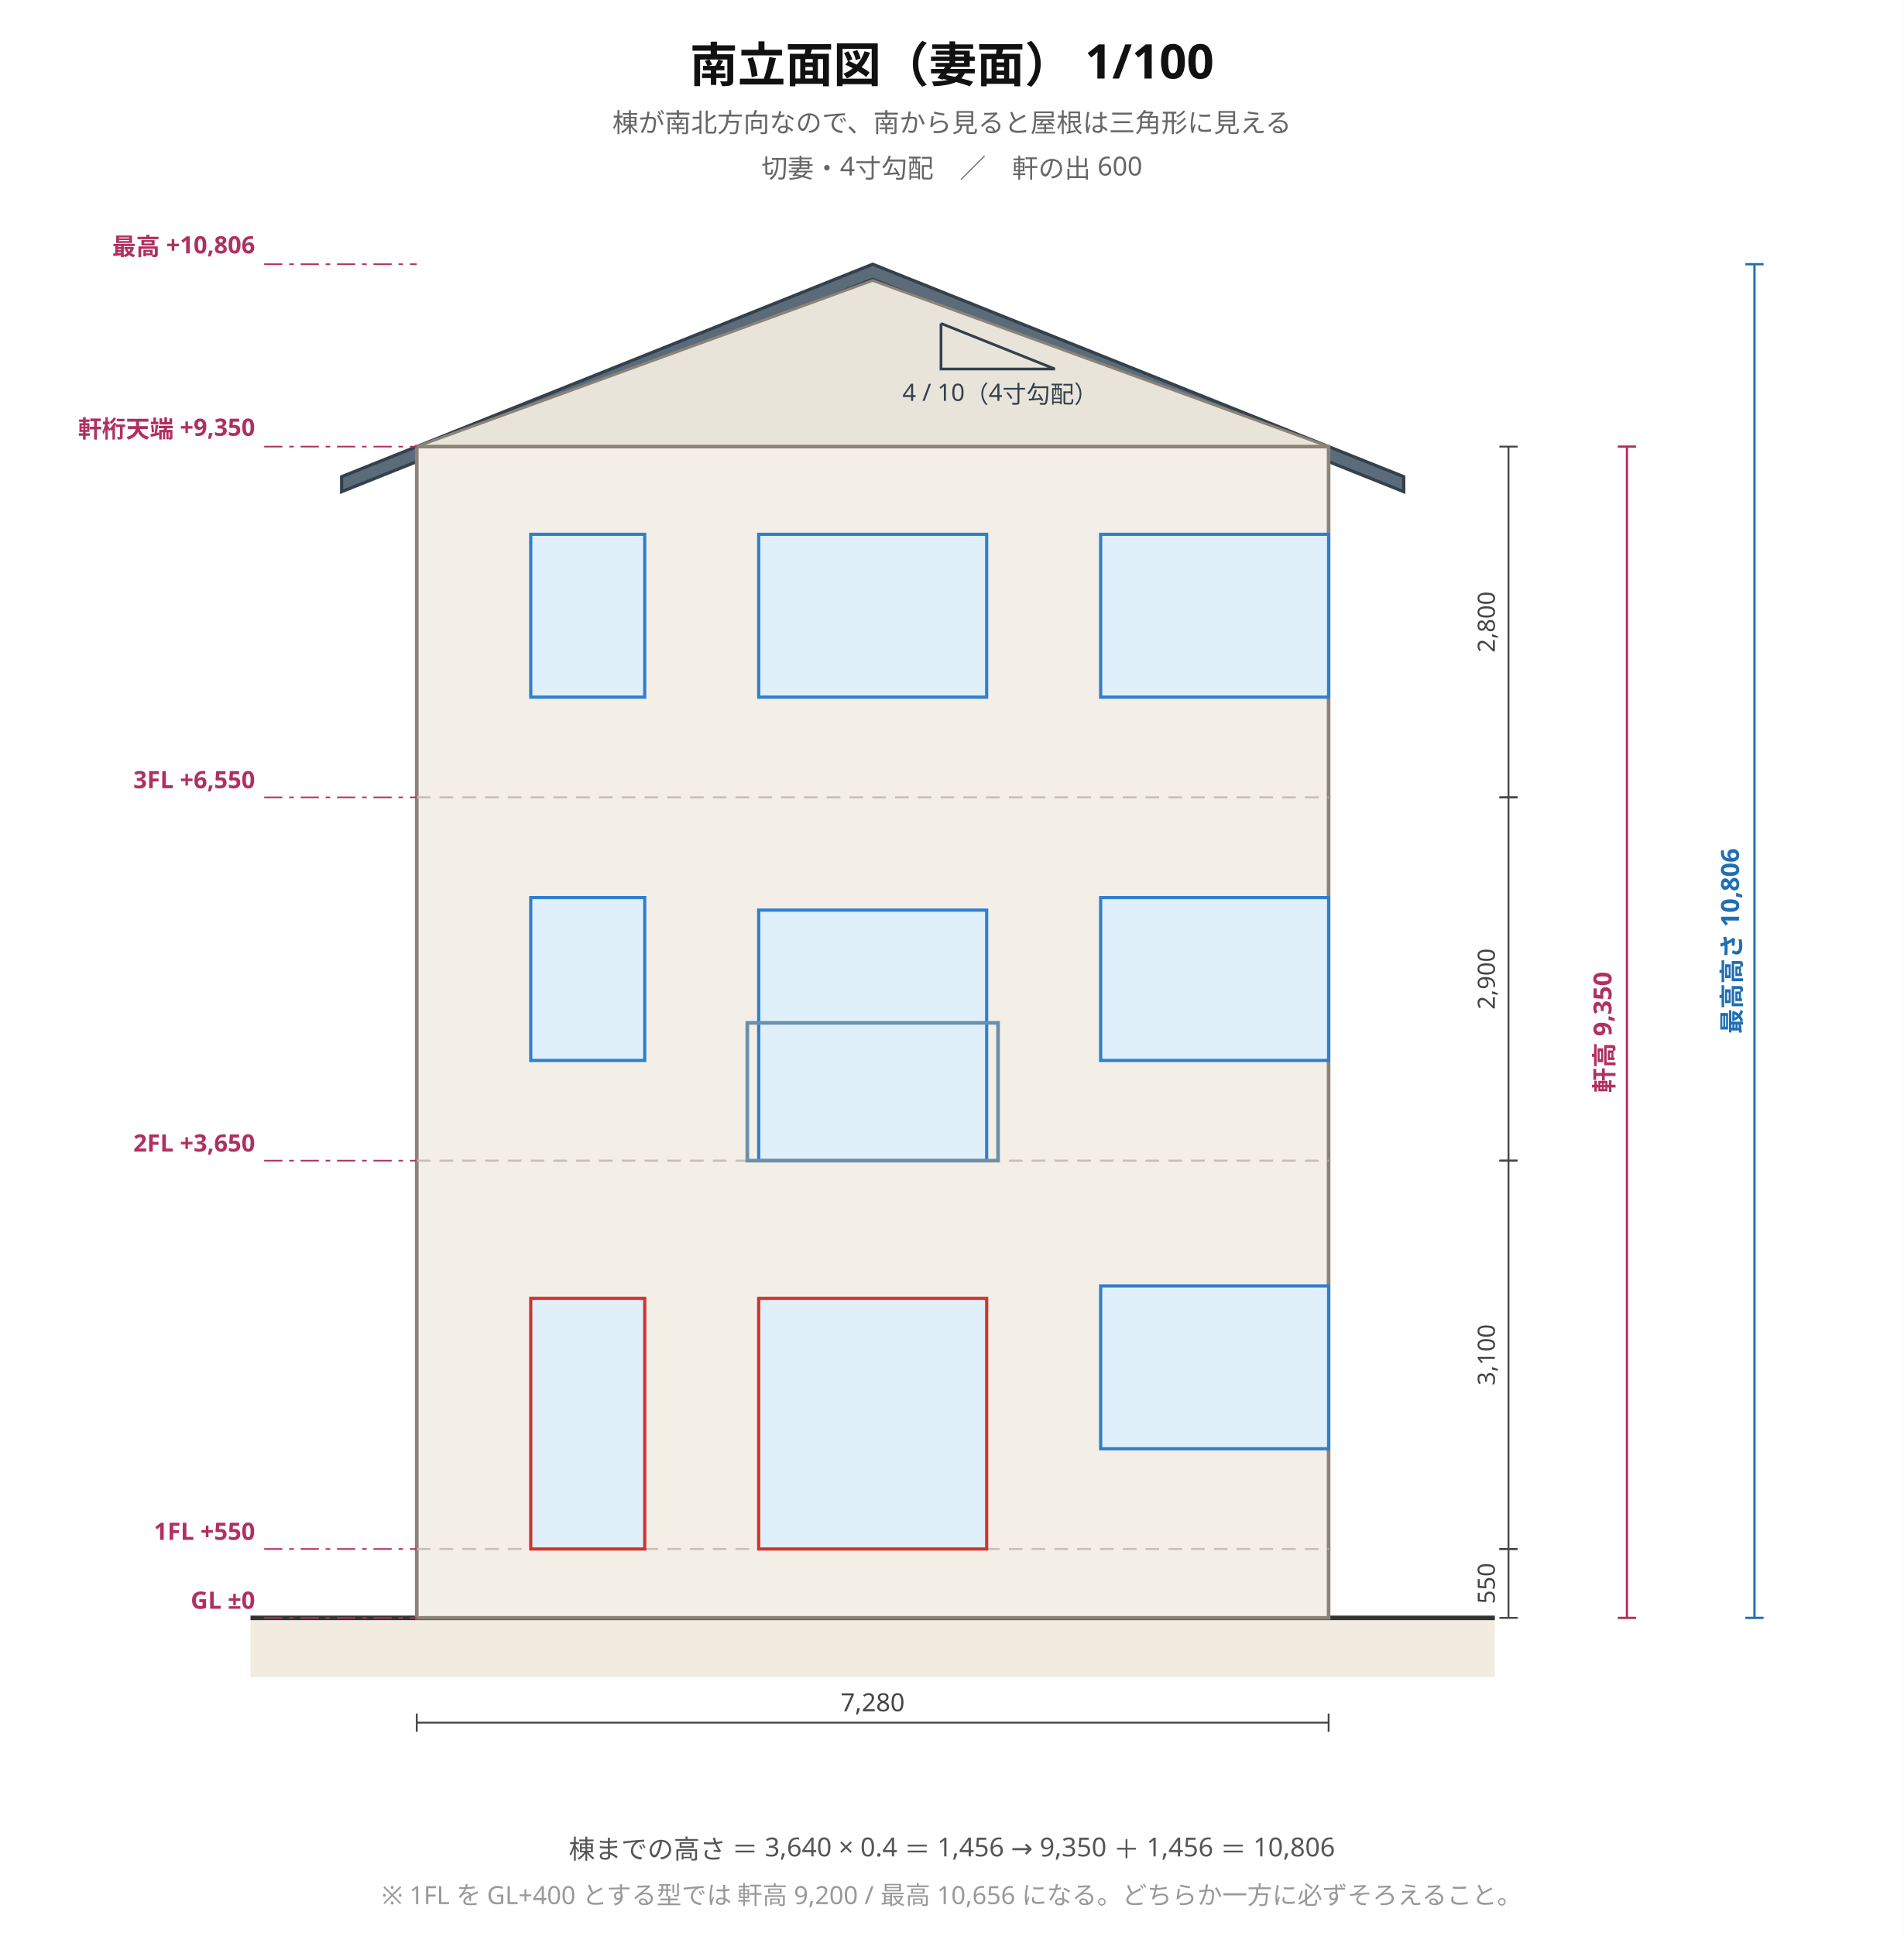
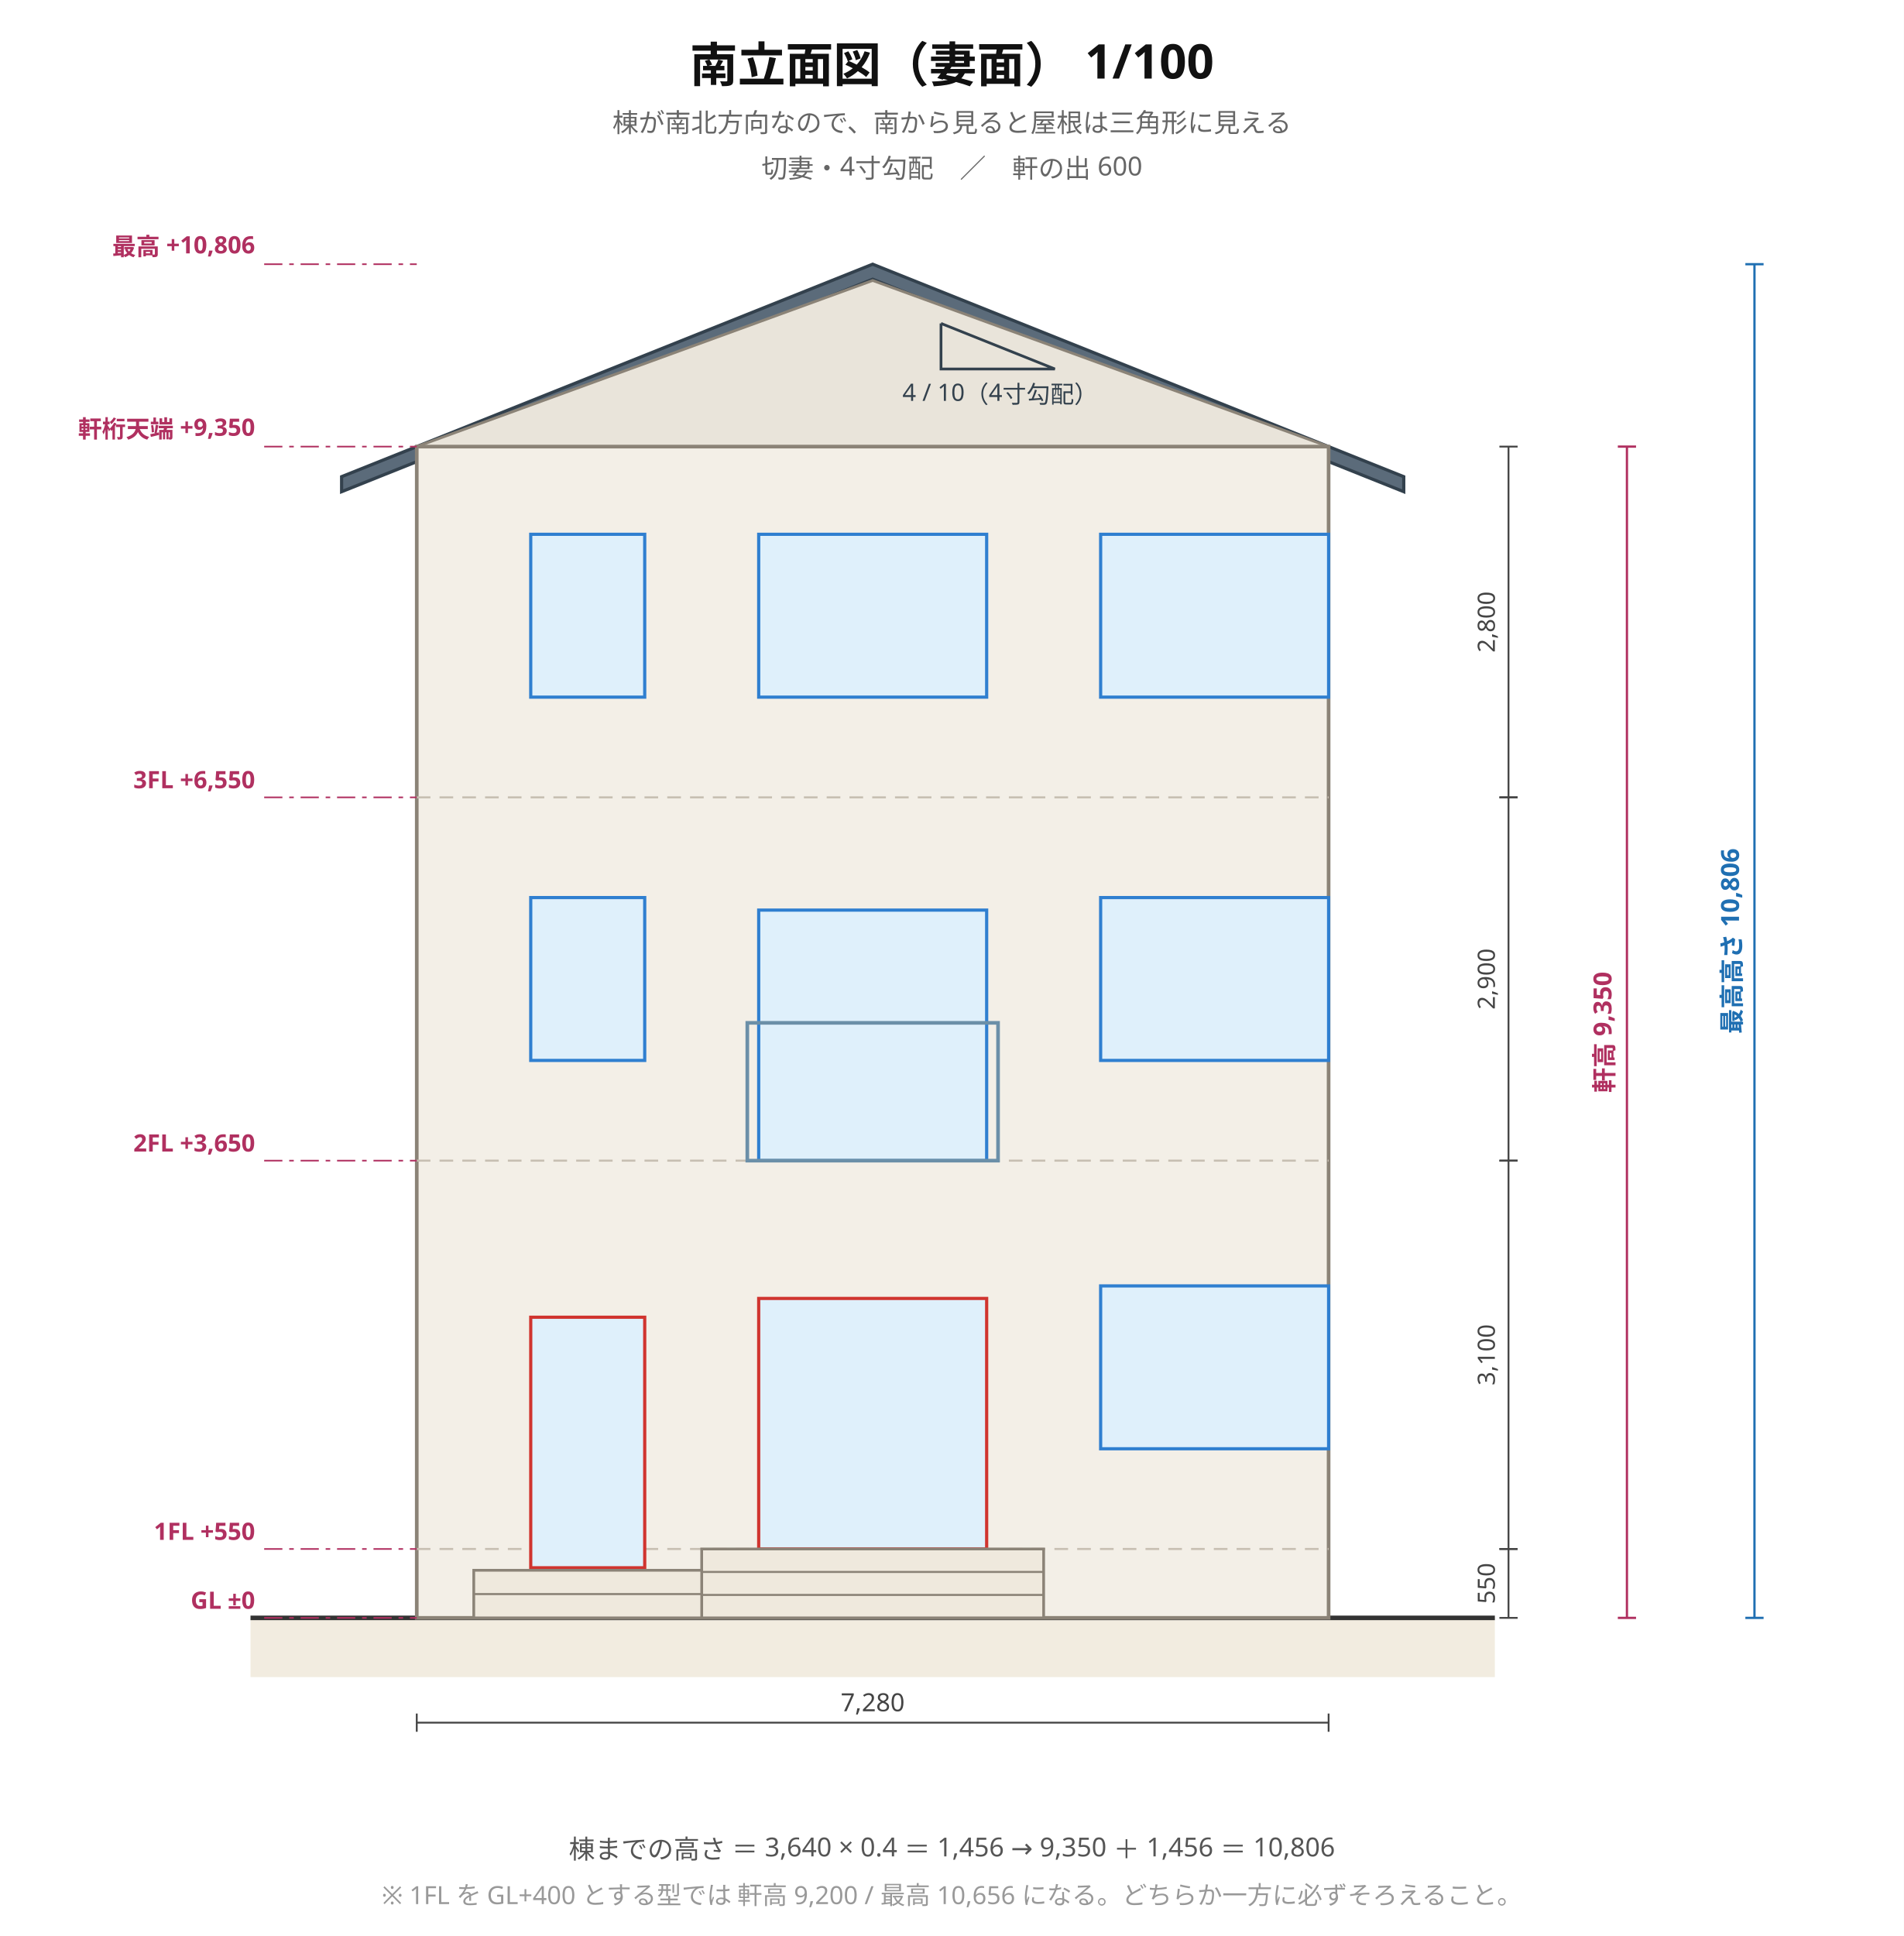
<svg xmlns="http://www.w3.org/2000/svg" viewBox="0 0 836 850" width="836" height="850" font-family="'Hiragino Sans','Hiragino Kaku Gothic ProN','Noto Sans JP','Yu Gothic',Meiryo,'IPAGothic',sans-serif">
  <rect width="836" height="850" fill="#ffffff" />
  <text x="418" y="36" font-size="21" text-anchor="middle" fill="#111" font-weight="700" font-family="'Hiragino Sans','Hiragino Kaku Gothic ProN','Noto Sans JP','Yu Gothic',Meiryo,'IPAGothic',sans-serif">南立面図（妻面） 1/100</text>
  <text x="418" y="58" font-size="11.5" text-anchor="middle" fill="#666" font-weight="400" font-family="'Hiragino Sans','Hiragino Kaku Gothic ProN','Noto Sans JP','Yu Gothic',Meiryo,'IPAGothic',sans-serif">棟が南北方向なので、南から見ると屋根は三角形に見える</text>
  <text x="418" y="78" font-size="11.5" text-anchor="middle" fill="#666" font-weight="400" font-family="'Hiragino Sans','Hiragino Kaku Gothic ProN','Noto Sans JP','Yu Gothic',Meiryo,'IPAGothic',sans-serif">切妻・4寸勾配　／　軒の出 600</text>
  <rect x="110" y="710.33" width="546.4" height="26" fill="#f2ece0" stroke="none" />
  <line x1="110" y1="710.33" x2="656.4" y2="710.33" stroke="#333" stroke-width="2.0" />
  <polygon points="150,209.28 383.2,116 616.4,209.28 616.4,215.88 383.2,122.6 150,215.88" fill="#5b6b7a" stroke="#33414d" stroke-width="1.4" />
  <polygon points="183,196.08 383.2,123.15 583.4,196.08" fill="#e9e4da" stroke="#8b8377" stroke-width="1.2" />
  <rect x="183" y="196.08" width="400.4" height="514.25" fill="#f3efe7" stroke="#8b8377" stroke-width="1.6" />
  <line x1="183" y1="680.08" x2="583.4" y2="680.08" stroke="#c7bfb2" stroke-width="0.9" stroke-dasharray="6 4" />
  <line x1="183" y1="509.58" x2="583.4" y2="509.58" stroke="#c7bfb2" stroke-width="0.9" stroke-dasharray="6 4" />
  <line x1="183" y1="350.08" x2="583.4" y2="350.08" stroke="#c7bfb2" stroke-width="0.9" stroke-dasharray="6 4" />
  <rect x="333.15" y="570.08" width="100.1" height="110" fill="#dff0fb" stroke="#d0342f" stroke-width="1.4" />
-   <rect x="233.05" y="570.08" width="50.05" height="110" fill="#dff0fb" stroke="#d0342f" stroke-width="1.4" />
+   <rect x="308.12" y="680.08" width="150.15" height="30.25" fill="#efe9dd" stroke="#8b8377" stroke-width="1.2" />
+   <line x1="308.12" y1="700.25" x2="458.27" y2="700.25" stroke="#8b8377" stroke-width="0.9" />
+   <line x1="308.12" y1="690.16" x2="458.27" y2="690.16" stroke="#8b8377" stroke-width="0.9" />
+   <rect x="233.05" y="578.33" width="50.05" height="110" fill="#dff0fb" stroke="#d0342f" stroke-width="1.4" />
+   <rect x="208.03" y="689.43" width="100.1" height="20.9" fill="#efe9dd" stroke="#8b8377" stroke-width="1.2" />
+   <line x1="208.03" y1="699.88" x2="308.12" y2="699.88" stroke="#8b8377" stroke-width="0.9" />
  <rect x="483.3" y="564.58" width="100.1" height="71.5" fill="#dff0fb" stroke="#2f7fd0" stroke-width="1.4" />
  <rect x="333.15" y="399.58" width="100.1" height="110" fill="#dff0fb" stroke="#2f7fd0" stroke-width="1.4" />
  <rect x="328.15" y="449.08" width="110.1" height="60.5" fill="none" stroke="#6b8fa8" stroke-width="1.6" />
  <rect x="483.3" y="394.08" width="100.1" height="71.5" fill="#dff0fb" stroke="#2f7fd0" stroke-width="1.4" />
  <rect x="233.05" y="394.08" width="50.05" height="71.5" fill="#dff0fb" stroke="#2f7fd0" stroke-width="1.4" />
  <rect x="333.15" y="234.58" width="100.1" height="71.5" fill="#dff0fb" stroke="#2f7fd0" stroke-width="1.4" />
  <rect x="483.3" y="234.58" width="100.1" height="71.5" fill="#dff0fb" stroke="#2f7fd0" stroke-width="1.4" />
  <rect x="233.05" y="234.58" width="50.05" height="71.5" fill="#dff0fb" stroke="#2f7fd0" stroke-width="1.4" />
  <line x1="662.4" y1="710.33" x2="662.4" y2="680.08" stroke="#444" stroke-width="0.8" />
  <line x1="658.4" y1="710.33" x2="666.4" y2="710.33" stroke="#444" stroke-width="0.8" />
  <line x1="658.4" y1="680.08" x2="666.4" y2="680.08" stroke="#444" stroke-width="0.8" />
  <g transform="translate(656.4,695.21) rotate(-90)">
    <text x="0" y="0" font-size="10.5" text-anchor="middle" fill="#444" font-weight="400" font-family="'Hiragino Sans','Hiragino Kaku Gothic ProN','Noto Sans JP','Yu Gothic',Meiryo,'IPAGothic',sans-serif">550</text>
  </g>
  <line x1="662.4" y1="680.08" x2="662.4" y2="509.58" stroke="#444" stroke-width="0.8" />
  <line x1="658.4" y1="680.08" x2="666.4" y2="680.08" stroke="#444" stroke-width="0.8" />
  <line x1="658.4" y1="509.58" x2="666.4" y2="509.58" stroke="#444" stroke-width="0.8" />
  <g transform="translate(656.4,594.83) rotate(-90)">
    <text x="0" y="0" font-size="10.5" text-anchor="middle" fill="#444" font-weight="400" font-family="'Hiragino Sans','Hiragino Kaku Gothic ProN','Noto Sans JP','Yu Gothic',Meiryo,'IPAGothic',sans-serif">3,100</text>
  </g>
  <line x1="662.4" y1="509.58" x2="662.4" y2="350.08" stroke="#444" stroke-width="0.8" />
  <line x1="658.4" y1="509.58" x2="666.4" y2="509.58" stroke="#444" stroke-width="0.8" />
  <line x1="658.4" y1="350.08" x2="666.4" y2="350.08" stroke="#444" stroke-width="0.8" />
  <g transform="translate(656.4,429.83) rotate(-90)">
    <text x="0" y="0" font-size="10.5" text-anchor="middle" fill="#444" font-weight="400" font-family="'Hiragino Sans','Hiragino Kaku Gothic ProN','Noto Sans JP','Yu Gothic',Meiryo,'IPAGothic',sans-serif">2,900</text>
  </g>
  <line x1="662.4" y1="350.08" x2="662.4" y2="196.08" stroke="#444" stroke-width="0.8" />
  <line x1="658.4" y1="350.08" x2="666.4" y2="350.08" stroke="#444" stroke-width="0.8" />
  <line x1="658.4" y1="196.08" x2="666.4" y2="196.08" stroke="#444" stroke-width="0.8" />
  <g transform="translate(656.4,273.08) rotate(-90)">
    <text x="0" y="0" font-size="10.5" text-anchor="middle" fill="#444" font-weight="400" font-family="'Hiragino Sans','Hiragino Kaku Gothic ProN','Noto Sans JP','Yu Gothic',Meiryo,'IPAGothic',sans-serif">2,800</text>
  </g>
  <line x1="714.4" y1="710.33" x2="714.4" y2="196.08" stroke="#b03060" stroke-width="1.0" />
  <line x1="710.4" y1="710.33" x2="718.4" y2="710.33" stroke="#b03060" stroke-width="1.0" />
  <line x1="710.4" y1="196.08" x2="718.4" y2="196.08" stroke="#b03060" stroke-width="1.0" />
  <g transform="translate(708.4,453.21) rotate(-90)">
    <text x="0" y="0" font-size="11" text-anchor="middle" fill="#b03060" font-weight="700" font-family="'Hiragino Sans','Hiragino Kaku Gothic ProN','Noto Sans JP','Yu Gothic',Meiryo,'IPAGothic',sans-serif">軒高 9,350</text>
  </g>
  <line x1="770.4" y1="710.33" x2="770.4" y2="116" stroke="#1f6fb2" stroke-width="1.0" />
  <line x1="766.4" y1="710.33" x2="774.4" y2="710.33" stroke="#1f6fb2" stroke-width="1.0" />
  <line x1="766.4" y1="116" x2="774.4" y2="116" stroke="#1f6fb2" stroke-width="1.0" />
  <g transform="translate(764.4,413.17) rotate(-90)">
    <text x="0" y="0" font-size="11" text-anchor="middle" fill="#1f6fb2" font-weight="700" font-family="'Hiragino Sans','Hiragino Kaku Gothic ProN','Noto Sans JP','Yu Gothic',Meiryo,'IPAGothic',sans-serif">最高高さ 10,806</text>
  </g>
  <line x1="116" y1="710.33" x2="183" y2="710.33" stroke="#b03060" stroke-width="0.7" stroke-dasharray="8 3 2 3" />
  <text x="112" y="706.33" font-size="10.5" text-anchor="end" fill="#b03060" font-weight="700" font-family="'Hiragino Sans','Hiragino Kaku Gothic ProN','Noto Sans JP','Yu Gothic',Meiryo,'IPAGothic',sans-serif">GL ±0</text>
  <line x1="116" y1="680.08" x2="183" y2="680.08" stroke="#b03060" stroke-width="0.7" stroke-dasharray="8 3 2 3" />
  <text x="112" y="676.08" font-size="10.5" text-anchor="end" fill="#b03060" font-weight="700" font-family="'Hiragino Sans','Hiragino Kaku Gothic ProN','Noto Sans JP','Yu Gothic',Meiryo,'IPAGothic',sans-serif">1FL  +550</text>
  <line x1="116" y1="509.58" x2="183" y2="509.58" stroke="#b03060" stroke-width="0.7" stroke-dasharray="8 3 2 3" />
  <text x="112" y="505.58" font-size="10.5" text-anchor="end" fill="#b03060" font-weight="700" font-family="'Hiragino Sans','Hiragino Kaku Gothic ProN','Noto Sans JP','Yu Gothic',Meiryo,'IPAGothic',sans-serif">2FL  +3,650</text>
  <line x1="116" y1="350.08" x2="183" y2="350.08" stroke="#b03060" stroke-width="0.7" stroke-dasharray="8 3 2 3" />
  <text x="112" y="346.08" font-size="10.5" text-anchor="end" fill="#b03060" font-weight="700" font-family="'Hiragino Sans','Hiragino Kaku Gothic ProN','Noto Sans JP','Yu Gothic',Meiryo,'IPAGothic',sans-serif">3FL  +6,550</text>
  <line x1="116" y1="196.08" x2="183" y2="196.08" stroke="#b03060" stroke-width="0.7" stroke-dasharray="8 3 2 3" />
  <text x="112" y="192.08" font-size="10.5" text-anchor="end" fill="#b03060" font-weight="700" font-family="'Hiragino Sans','Hiragino Kaku Gothic ProN','Noto Sans JP','Yu Gothic',Meiryo,'IPAGothic',sans-serif">軒桁天端  +9,350</text>
  <line x1="116" y1="116" x2="183" y2="116" stroke="#b03060" stroke-width="0.7" stroke-dasharray="8 3 2 3" />
  <text x="112" y="112" font-size="10.5" text-anchor="end" fill="#b03060" font-weight="700" font-family="'Hiragino Sans','Hiragino Kaku Gothic ProN','Noto Sans JP','Yu Gothic',Meiryo,'IPAGothic',sans-serif">最高  +10,806</text>
  <line x1="183" y1="756.33" x2="583.4" y2="756.33" stroke="#444" stroke-width="0.8" />
  <line x1="183" y1="752.33" x2="183" y2="760.33" stroke="#444" stroke-width="0.8" />
  <line x1="583.4" y1="752.33" x2="583.4" y2="760.33" stroke="#444" stroke-width="0.8" />
  <text x="383.2" y="751.33" font-size="11" text-anchor="middle" fill="#444" font-weight="400" font-family="'Hiragino Sans','Hiragino Kaku Gothic ProN','Noto Sans JP','Yu Gothic',Meiryo,'IPAGothic',sans-serif">7,280</text>
  <polyline points="413.2,142 463.2,162 413.2,162 413.2,142" stroke="#33414d" stroke-width="1.2" fill="none" />
  <text x="439.2" y="176" font-size="10.5" text-anchor="middle" fill="#33414d" font-weight="400" font-family="'Hiragino Sans','Hiragino Kaku Gothic ProN','Noto Sans JP','Yu Gothic',Meiryo,'IPAGothic',sans-serif">4 / 10（4寸勾配）</text>
  <text x="418" y="816" font-size="11.5" text-anchor="middle" fill="#555" font-weight="400" font-family="'Hiragino Sans','Hiragino Kaku Gothic ProN','Noto Sans JP','Yu Gothic',Meiryo,'IPAGothic',sans-serif">棟までの高さ ＝ 3,640 × 0.4 ＝ 1,456 → 9,350 ＋ 1,456 ＝ 10,806</text>
  <text x="418" y="836" font-size="11" text-anchor="middle" fill="#999" font-weight="400" font-family="'Hiragino Sans','Hiragino Kaku Gothic ProN','Noto Sans JP','Yu Gothic',Meiryo,'IPAGothic',sans-serif">※ 1FL を GL+400 とする型では 軒高 9,200 / 最高 10,656 になる。どちらか一方に必ずそろえること。</text>
</svg>
